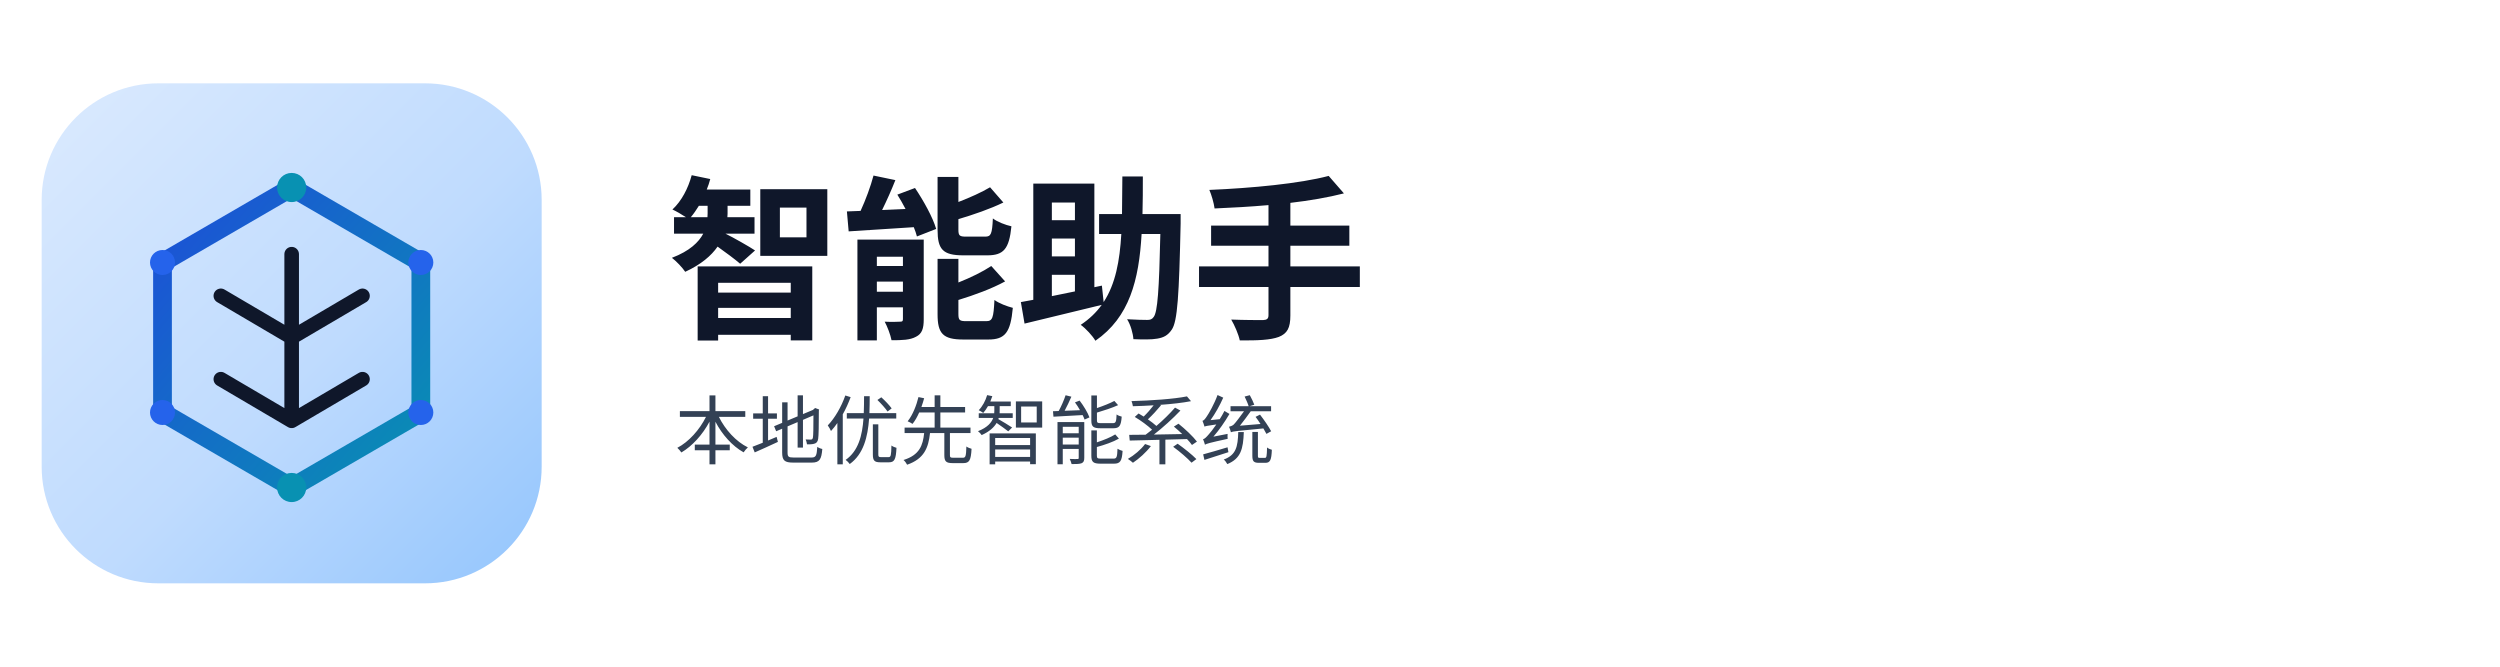
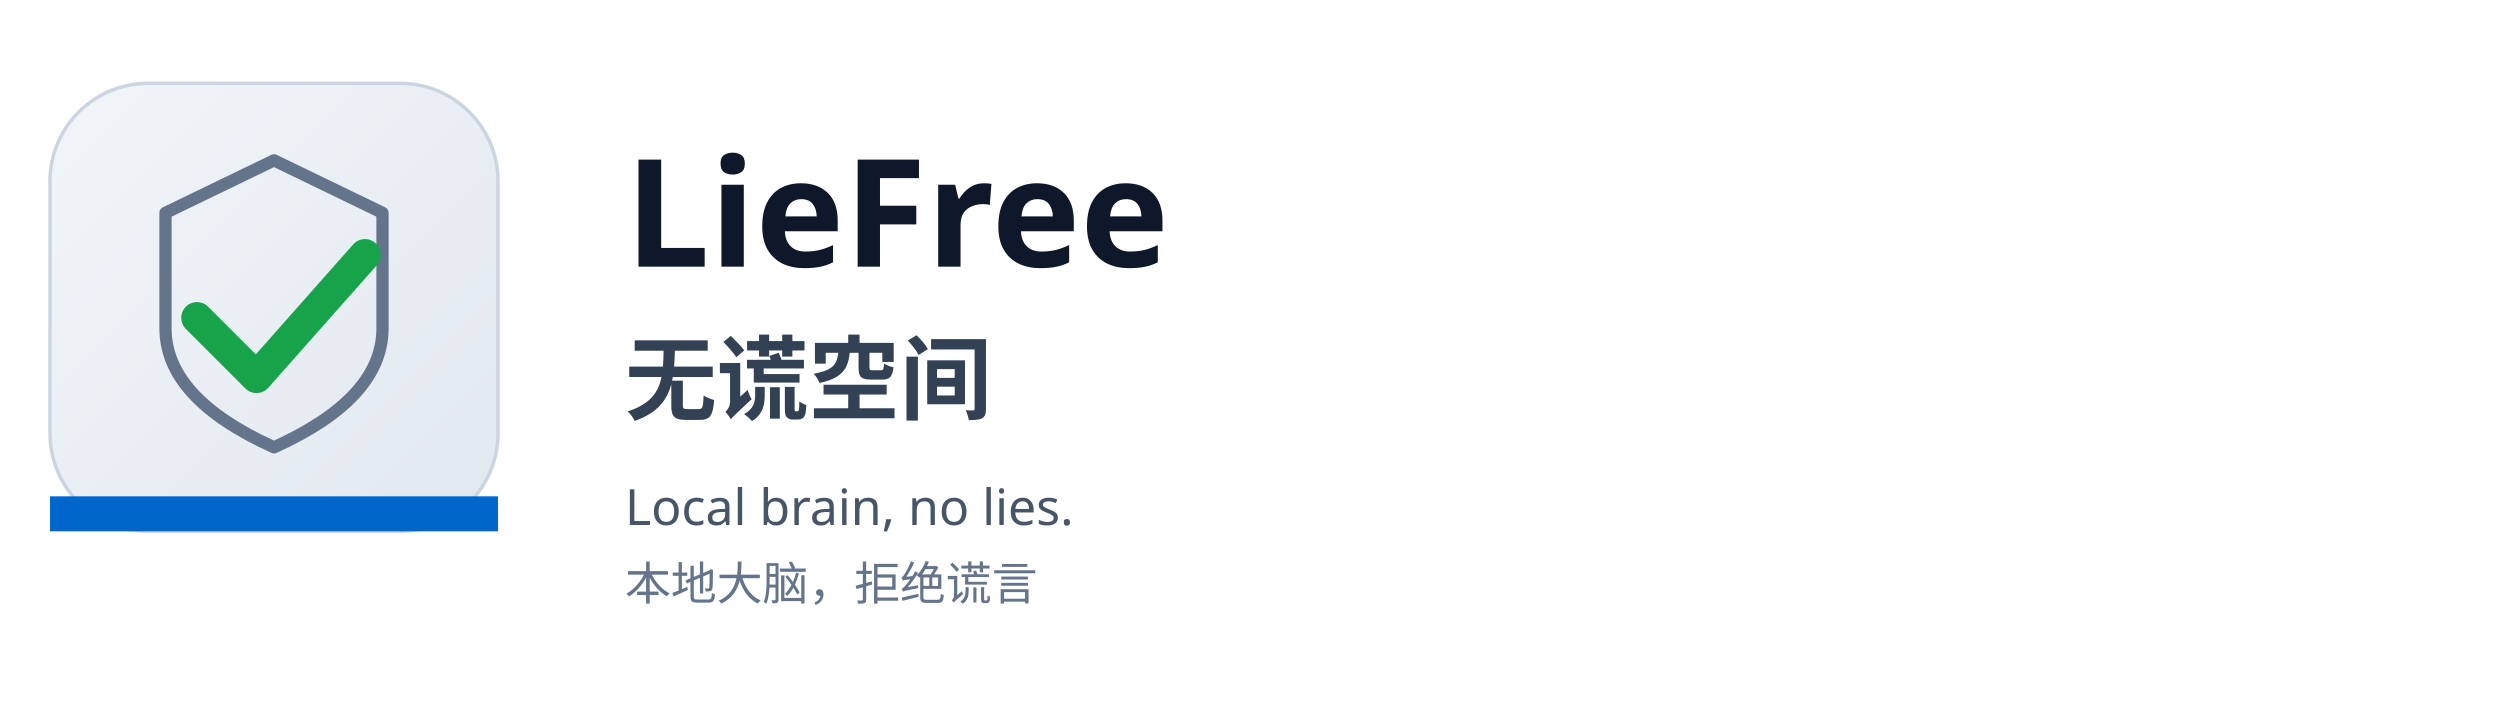
- <svg xmlns="http://www.w3.org/2000/svg" viewBox="0 0 1200 320" role="img" aria-label="智能助手浅色标志">
+ <svg xmlns="http://www.w3.org/2000/svg" viewBox="0 0 1200 340" role="img" aria-label="LieFree 无谎空间 浅色标志">
  <defs>
-     <linearGradient id="bgLight" x1="0" y1="0" x2="1" y2="1">
-       <stop offset="0%" stop-color="#dbeafe" />
-       <stop offset="55%" stop-color="#bfdbfe" />
-       <stop offset="100%" stop-color="#93c5fd" />
-     </linearGradient>
-     <linearGradient id="lineLight" x1="0" y1="0" x2="1" y2="1">
-       <stop offset="0%" stop-color="#1d4ed8" />
-       <stop offset="100%" stop-color="#0891b2" />
+     <linearGradient id="markBgL" x1="0" y1="0" x2="1" y2="1">
+       <stop offset="0%" stop-color="#f1f5f9" />
+       <stop offset="100%" stop-color="#e2e8f0" />
    </linearGradient>
  </defs>
-   <rect x="20" y="40" width="240" height="240" rx="56" fill="url(#bgLight)" />
-   <path d="M140 90l62 36v72l-62 36-62-36v-72z" fill="none" stroke="url(#lineLight)" stroke-width="9" stroke-linejoin="round" />
-   <path d="M140 122v80M106 142l34 20 34-20M106 182l34 20 34-20" fill="none" stroke="#0f172a" stroke-width="7" stroke-linecap="round" stroke-linejoin="round" />
-   <circle cx="140" cy="90" r="7" fill="#0891b2" />
-   <circle cx="202" cy="126" r="6" fill="#2563eb" />
-   <circle cx="202" cy="198" r="6" fill="#2563eb" />
-   <circle cx="140" cy="234" r="7" fill="#0891b2" />
-   <circle cx="78" cy="198" r="6" fill="#2563eb" />
-   <circle cx="78" cy="126" r="6" fill="#2563eb" />
-   <text x="320" y="156" fill="#0f172a" font-family="Microsoft YaHei,PingFang SC,Segoe UI,Arial,sans-serif" font-size="84" font-weight="700">智能助手</text>
-   <text x="324" y="220" fill="#334155" font-family="Microsoft YaHei,PingFang SC,Segoe UI,Arial,sans-serif" font-size="36" font-weight="500">本地优先智能系统</text>
+   <g transform="translate(24,40) scale(0.42)">
+     <rect width="512" height="512" rx="112" fill="url(#markBgL)" stroke="#cbd5e1" stroke-width="4" />
+     <path d="M256 88 L380 148 V280 Q380 360 256 416 Q132 360 132 280 V148 Z" fill="none" stroke="#64748b" stroke-width="14" stroke-linejoin="round" />
+     <path d="M168 268 L236 336 L360 196" fill="none" stroke="#16a34a" stroke-width="36" stroke-linecap="round" stroke-linejoin="round" />
+     <rect x="0" y="472" width="512" height="40" fill="#0066cc" />
+   </g>
+   <text x="300" y="128" fill="#0f172a" font-family="Segoe UI,PingFang SC,Microsoft YaHei,sans-serif" font-size="72" font-weight="700">LieFree</text>
+   <text x="300" y="198" fill="#334155" font-family="PingFang SC,Microsoft YaHei,Segoe UI,sans-serif" font-size="44" font-weight="600">无谎空间</text>
+   <text x="300" y="252" fill="#475569" font-family="Segoe UI,PingFang SC,sans-serif" font-size="24" font-weight="400">Local brain, no lies.</text>
+   <text x="300" y="288" fill="#64748b" font-family="PingFang SC,Microsoft YaHei,sans-serif" font-size="22" font-weight="400">本地大脑，拒绝谎言</text>
</svg>
